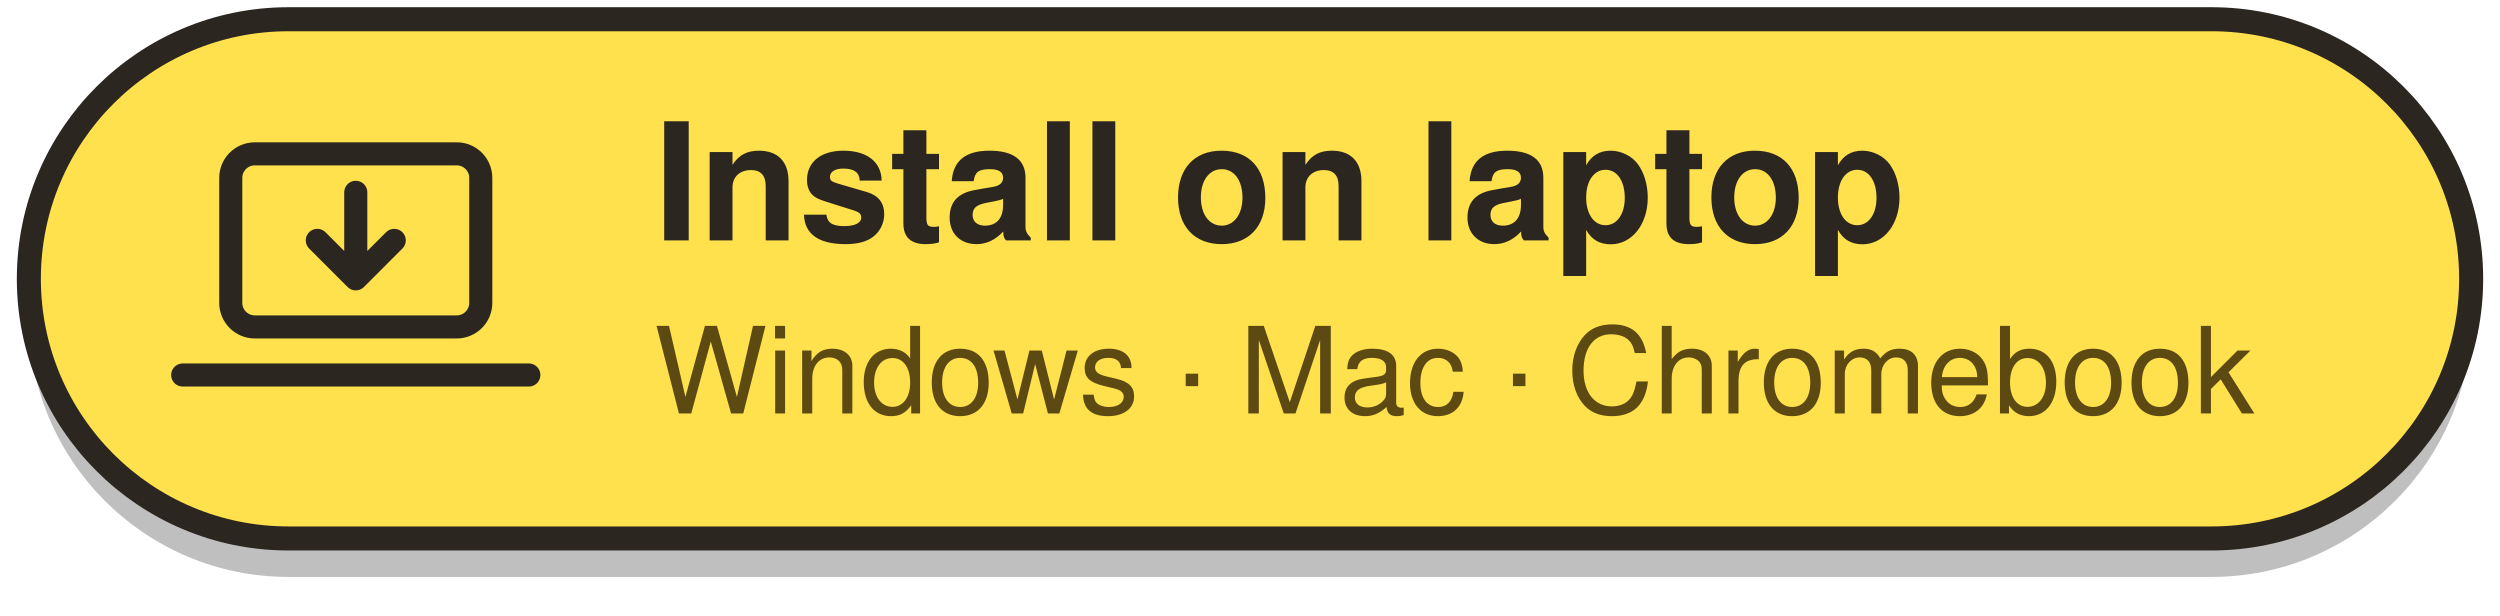
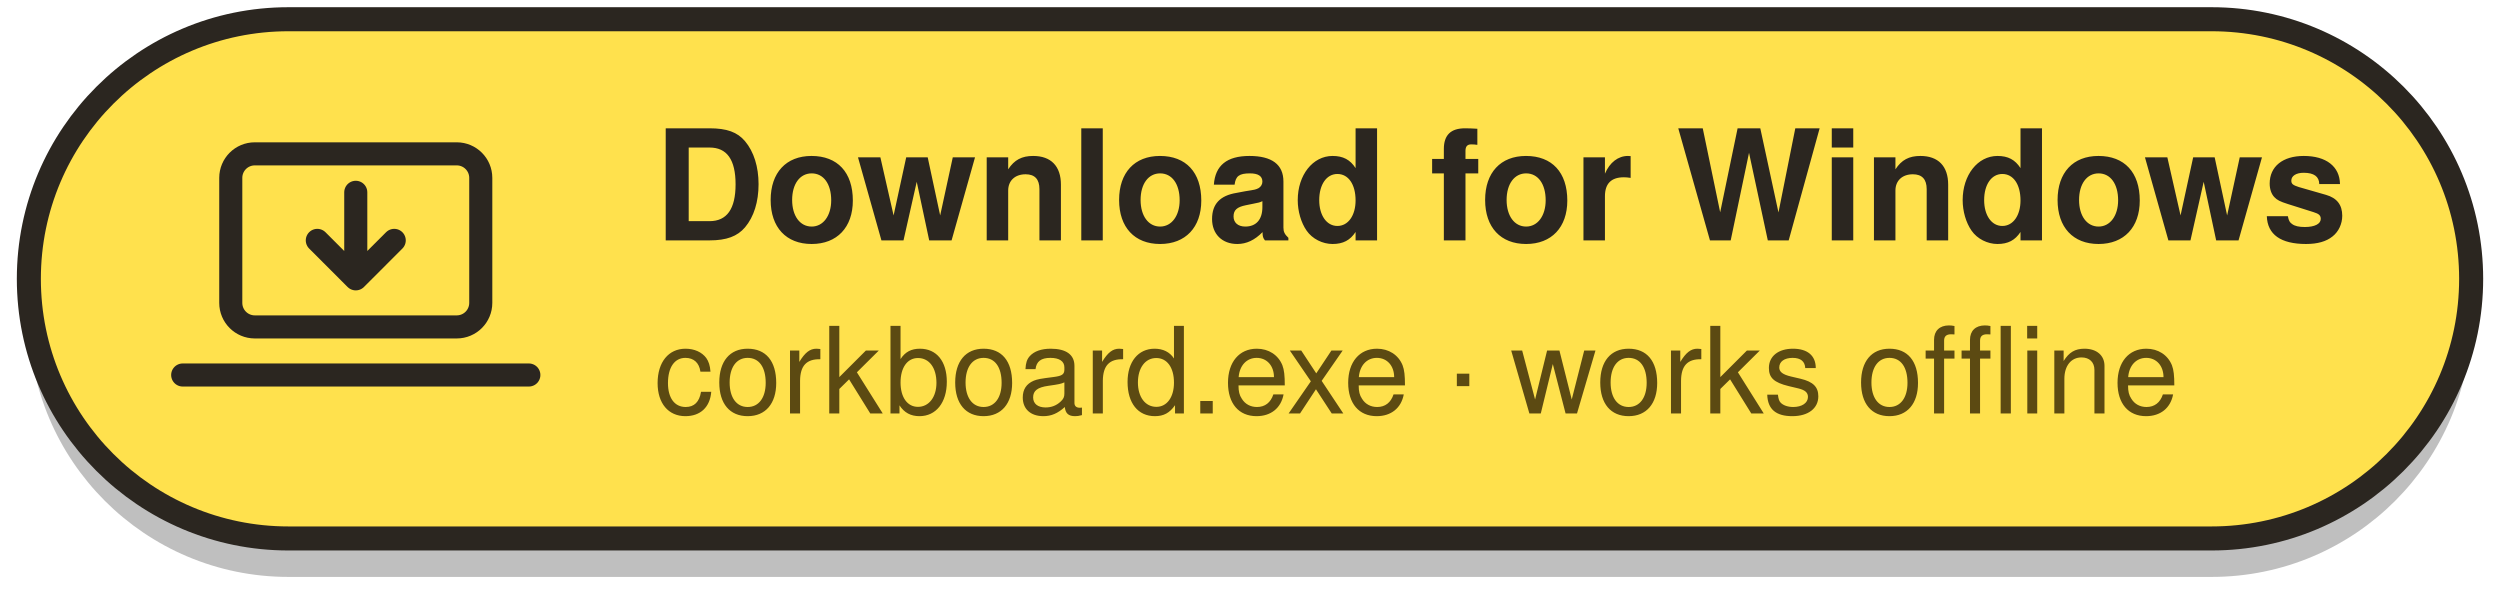
<svg xmlns="http://www.w3.org/2000/svg" width="260" height="64" viewBox="0 0 260 64">
  <rect x="3" y="6" width="254" height="54" rx="27" fill="#000" opacity=".25" />
  <rect x="3" y="2" width="254" height="54" rx="27" fill="#ffe14d" stroke="#2b2620" stroke-width="2.5" />
  <g fill="none" stroke="#2b2620" stroke-width="2.4" stroke-linejoin="round" stroke-linecap="round">
    <rect x="24" y="16" width="26" height="18" rx="2.5" />
    <path d="M19 39h36" />
    <path d="M37 20v9m-4-4 4 4 4-4" />
  </g>
-   <text x="68" y="25" fill="#2b2620" font-family="Segoe UI, -apple-system, Helvetica, Arial, sans-serif" font-size="17" font-weight="700">Install on laptop</text>
-   <text x="68" y="43" fill="#5c4a12" font-family="Segoe UI, -apple-system, Helvetica, Arial, sans-serif" font-size="12.5">Windows · Mac · Chromebook</text>
+   <text x="68" y="25" fill="#2b2620" font-family="Segoe UI, -apple-system, Helvetica, Arial, sans-serif" font-size="16" font-weight="700">Download for Windows</text>
+   <text x="68" y="43" fill="#5c4a12" font-family="Segoe UI, -apple-system, Helvetica, Arial, sans-serif" font-size="12.5">corkboard.exe · works offline</text>
</svg>
